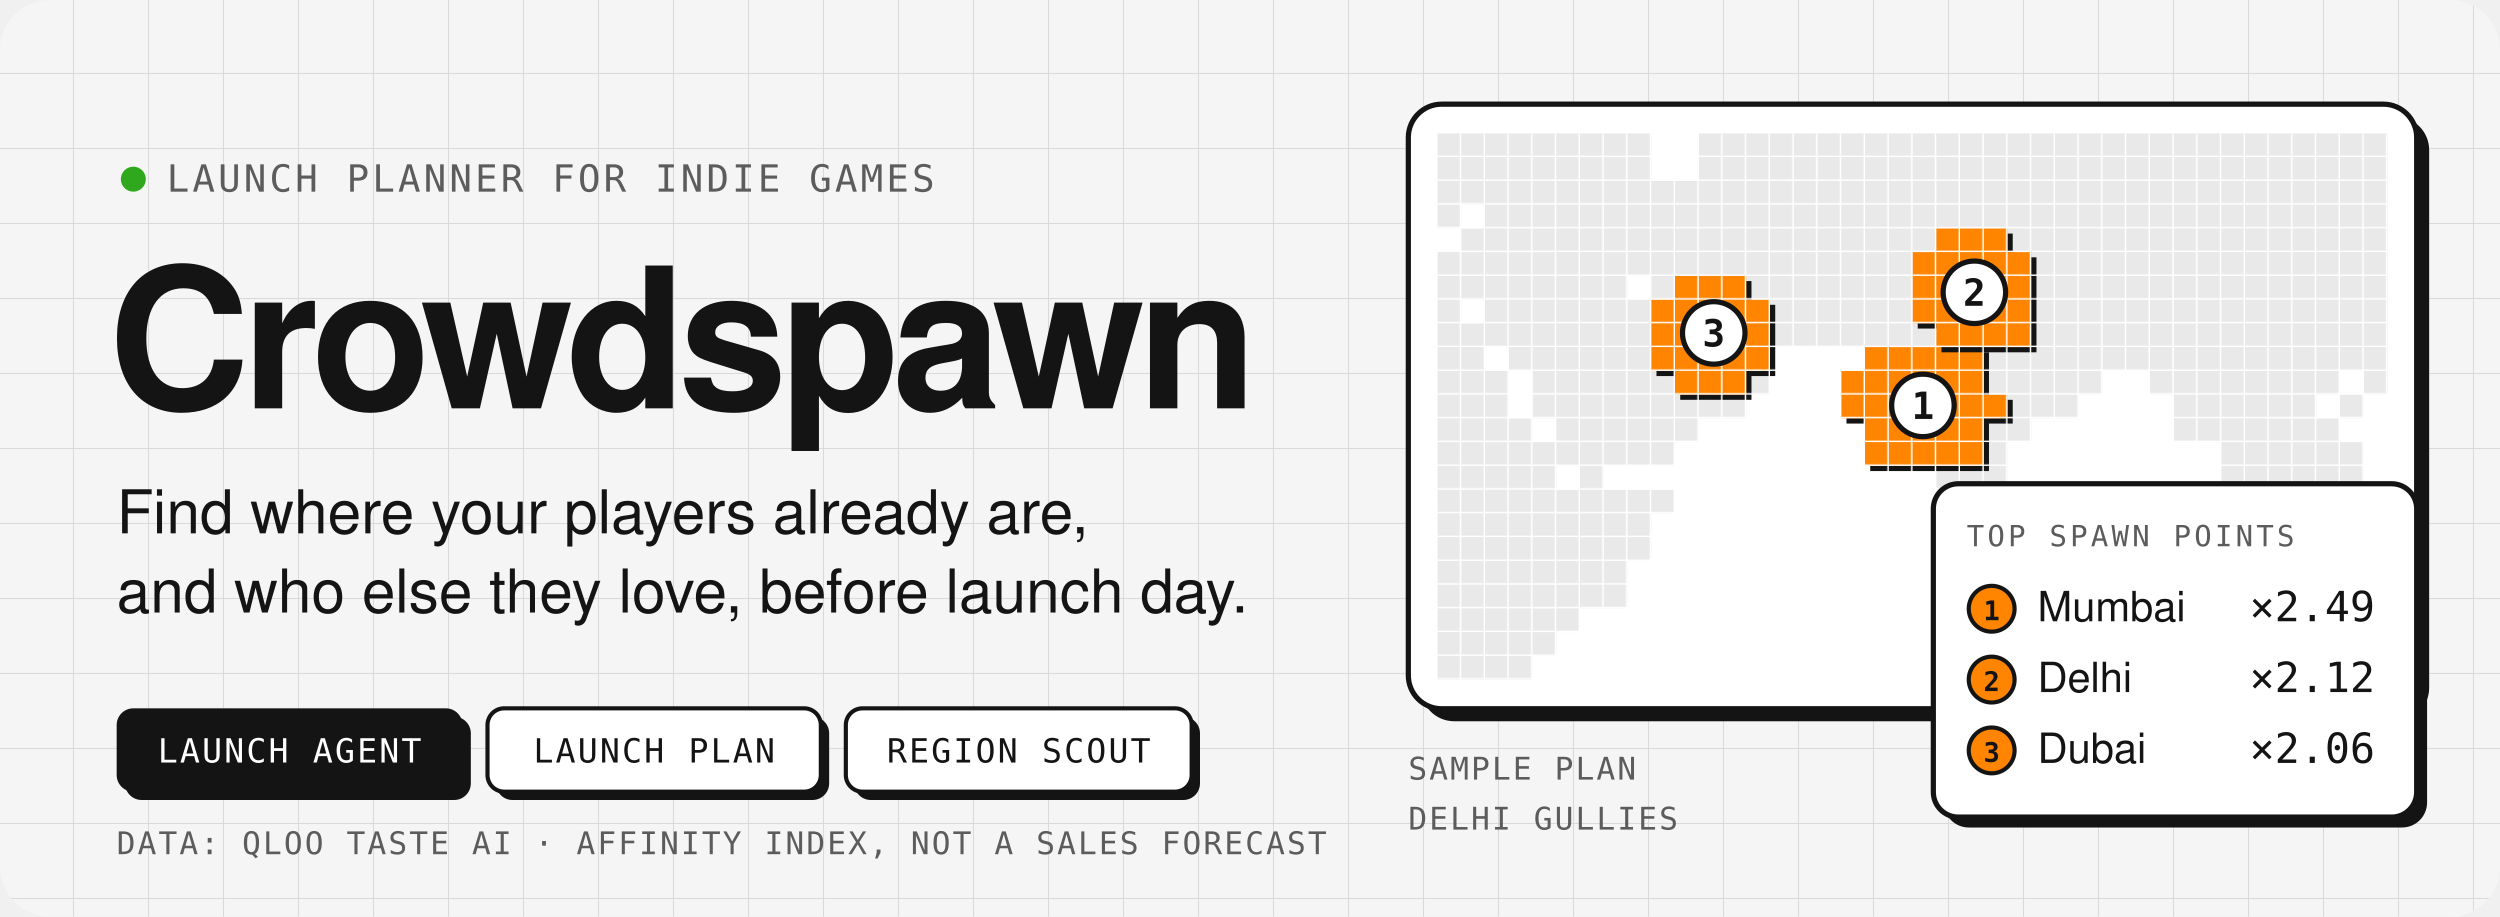
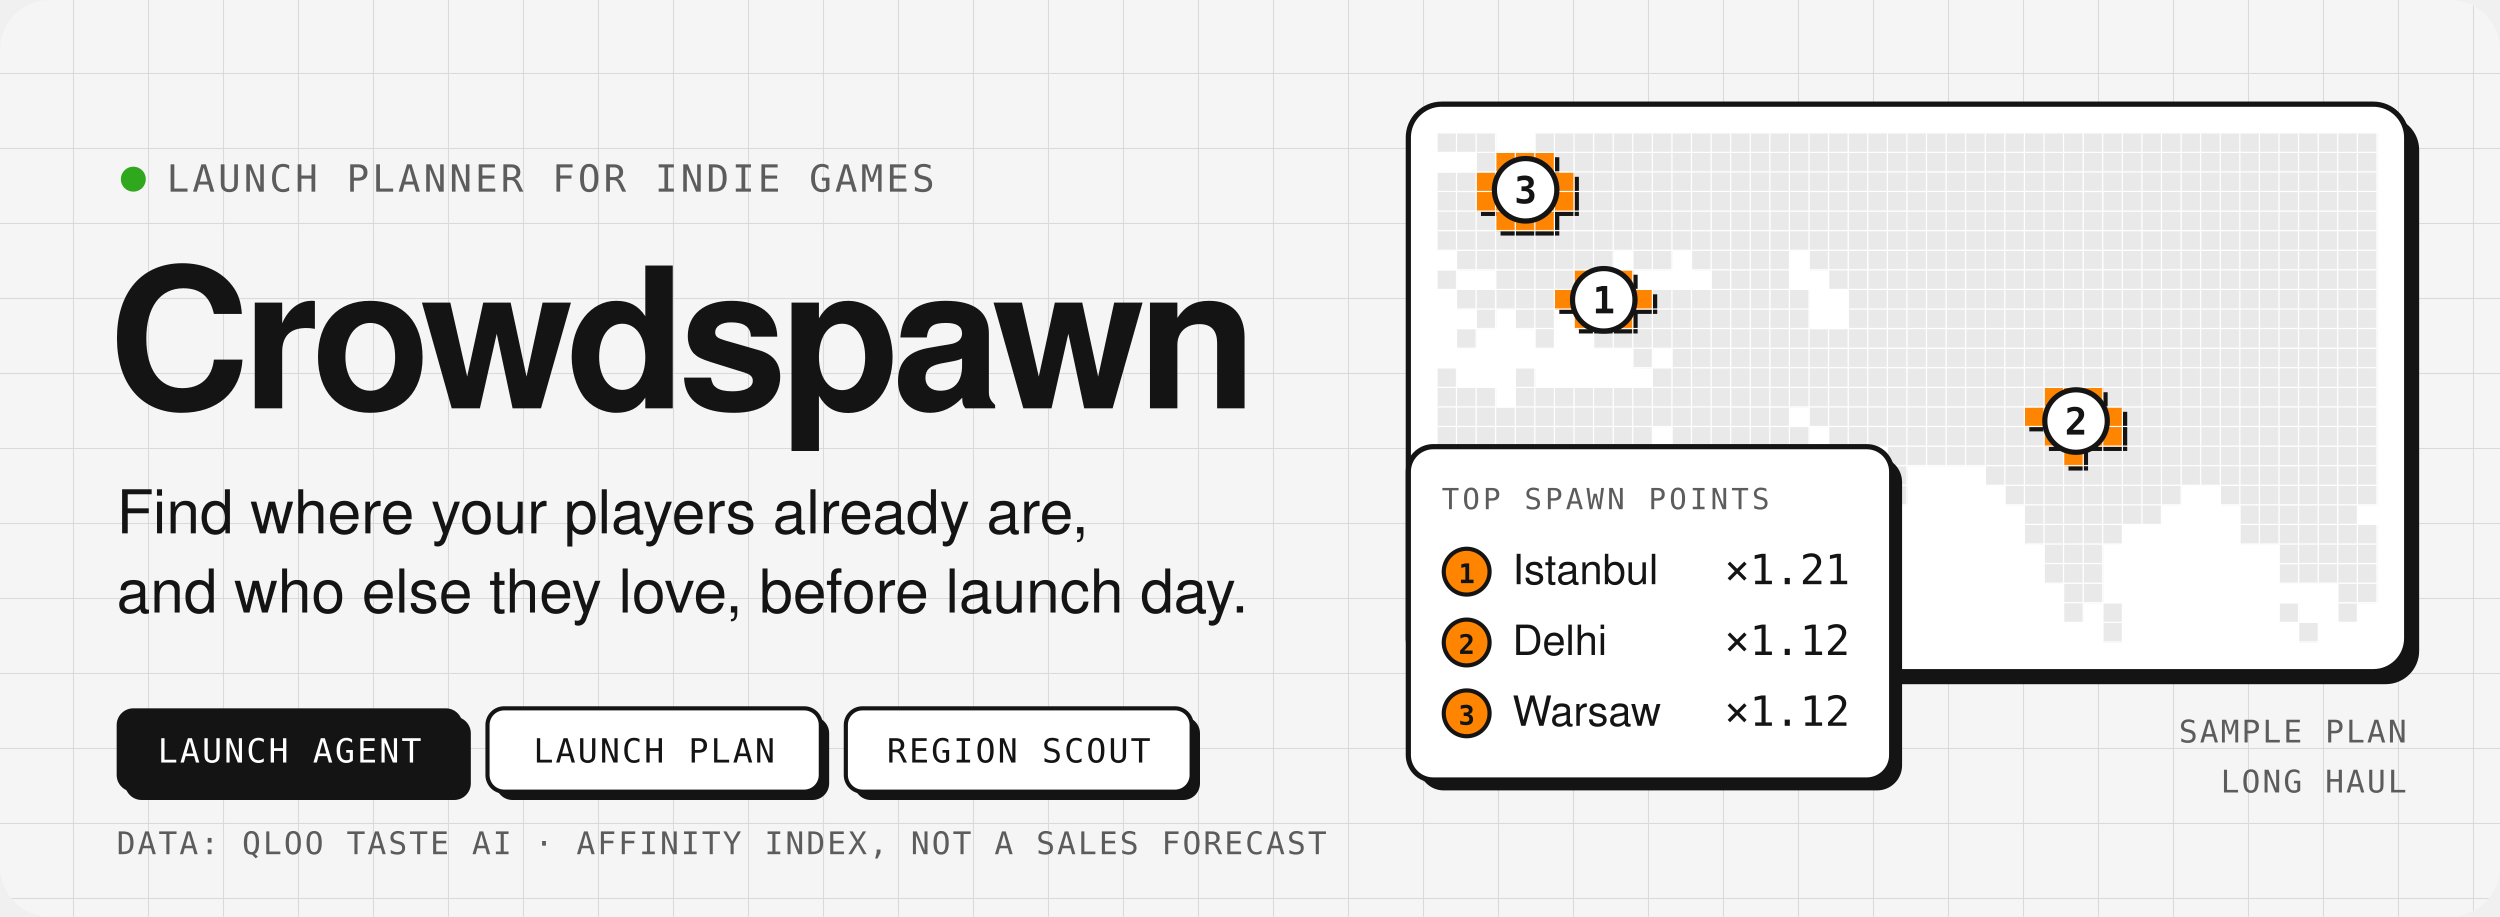
<svg xmlns="http://www.w3.org/2000/svg" width="1200" height="440" viewBox="0 0 1200 440" role="img" aria-labelledby="title desc">
  <defs>
    <pattern id="sketch" width="36" height="36" patternUnits="userSpaceOnUse" x="-1" y="-1">
      <path d="M36 0H0V36" fill="none" stroke="#d9d9d9" stroke-width="1" />
    </pattern>
    <pattern id="pix" width="1" height="1" patternUnits="userSpaceOnUse">
      <path d="M1 0V1H0" fill="none" stroke="#ffffff" stroke-width="0.12" />
    </pattern>
    <clipPath id="crop">
-       <rect x="106" y="16" width="40" height="23" />
+       <rect x="96" y="8" width="48" height="26" />
    </clipPath>
  </defs>
  <rect width="1200" height="440" rx="24" fill="#f5f5f5" />
  <rect width="1200" height="440" rx="24" fill="url(#sketch)" />
  <g id="title-block" transform="translate(56 0)">
    <circle cx="8" cy="86" r="6" fill="#30a81d" />
    <text x="24" y="92" font-family="ui-monospace, SFMono-Regular, Menlo, Consolas, monospace" font-size="18" letter-spacing="1.5" fill="#5c5c5c">LAUNCH PLANNER FOR INDIE GAMES</text>
    <text x="-4" y="196" font-family="'Helvetica Neue', Helvetica, Arial, sans-serif" font-size="94" font-weight="700" letter-spacing="-3.5" fill="#141414">Crowdspawn</text>
    <text x="0" y="256" font-family="'Helvetica Neue', Helvetica, Arial, sans-serif" font-size="29" fill="#141414">Find where your players already are,</text>
    <text x="0" y="294" font-family="'Helvetica Neue', Helvetica, Arial, sans-serif" font-size="29" fill="#141414">and who else they love, before launch day.</text>
    <g font-family="ui-monospace, SFMono-Regular, Menlo, Consolas, monospace" font-size="16" letter-spacing="1" transform="translate(0 340)">
      <rect x="4" y="4" width="166" height="40" rx="8" fill="#141414" />
      <rect width="166" height="40" rx="8" fill="#141414" />
      <text x="83" y="26" text-anchor="middle" fill="#ffffff">LAUNCH AGENT</text>
      <rect x="182" y="4" width="160" height="40" rx="8" fill="#141414" />
      <rect x="178" width="160" height="40" rx="8" fill="#ffffff" stroke="#141414" stroke-width="2" />
      <text x="258" y="26" text-anchor="middle" fill="#141414">LAUNCH PLAN</text>
      <rect x="354" y="4" width="166" height="40" rx="8" fill="#141414" />
      <rect x="350" width="166" height="40" rx="8" fill="#ffffff" stroke="#141414" stroke-width="2" />
      <text x="433" y="26" text-anchor="middle" fill="#141414">REGION SCOUT</text>
    </g>
    <text x="0" y="410" font-family="ui-monospace, SFMono-Regular, Menlo, Consolas, monospace" font-size="15" letter-spacing="1" fill="#5c5c5c">DATA: QLOO TASTE AI · AFFINITY INDEX, NOT A SALES FORECAST</text>
  </g>
  <g id="project-proof">
-     <rect x="682" y="56" width="484.0" height="290.2" rx="16" fill="#141414" />
-     <rect x="676" y="50" width="484.0" height="290.2" rx="16" fill="#ffffff" stroke="#141414" stroke-width="2.5" />
-     <g transform="translate(-518.4 -118.4) scale(11.4)" clip-path="url(#crop)">
-       <path d="M129 16h24v1h-24zM127 17h22v1h-22zM127 18h24v1h-24zM129 19h21v1h-21zM130 20h21v1h-21zM130 21h21v1h-21zM132 22h5v1h-5zM138 22h13v1h-13zM139 23h11v1h-11zM139 24h11v1h-11zM140 25h2v1h-2zM143 25h4v1h-4zM145 26h1v1h-1zM144 27h1v1h-1z" fill="#e9e9e9" />
+     <rect x="682" y="56" width="479.2" height="272.4" rx="16" fill="#141414" />
+     <rect x="676" y="50" width="479.2" height="272.4" rx="16" fill="#ffffff" stroke="#141414" stroke-width="2.5" />
+     <g transform="translate(-212.4 -11.2) scale(9.4)" clip-path="url(#crop)">
+       <path d="M104 8h56v1h-56zM100 9h1v1h-1zM105 9h19v1h-19zM125 9h34v1h-34zM106 10h15v1h-15zM129 10h22v1h-22zM107 11h8v1h-8zM117 11h3v1h-3zM130 11h9v1h-9zM141 11h9v1h-9zM110 12h3v1h-3zM109 13h5v1h-5zM106 14h2v1h-2zM109 14h5v1h-5zM110 15h1v1h-1zM112 15h2v1h-2z" fill="#e9e9e9" />
+       <path d="M133 12h1v1h-1zM132 13h3v1h-3zM130 14h7v1h-7zM130 15h8v1h-8zM129 16h24v1h-24zM127 17h22v1h-22zM127 18h24v1h-24zM129 19h21v1h-21zM130 20h21v1h-21zM130 21h21v1h-21zM132 22h5v1h-5zM138 22h13v1h-13zM139 23h11v1h-11zM139 24h11v1h-11zM140 25h2v1h-2zM143 25h4v1h-4z" fill="#e9e9e9" />
+       <path d="M124 9h1v1h-1zM121 10h8v1h-8zM115 11h2v1h-2zM120 11h10v1h-10zM113 12h20v1h-20zM114 13h18v1h-18zM115 14h3v1h-3zM120 14h10v1h-10zM116 15h2v1h-2zM123 15h7v1h-7z" fill="#e9e9e9" />
      <path d="M128 19h1v1h-1zM127 20h3v1h-3zM127 21h3v1h-3zM126 22h4v1h-4zM137 22h1v1h-1zM125 23h7v1h-7zM134 23h1v1h-1zM136 23h2v1h-2zM125 24h9v1h-9zM136 24h1v1h-1zM124 25h10v1h-10zM136 25h1v1h-1zM125 26h9v1h-9zM126 27h7v1h-7zM126 28h5v1h-5zM127 29h3v1h-3zM127 30h3v1h-3zM128 31h2v1h-2zM128 32h1v1h-1z" fill="#e9e9e9" />
+       <path d="M139 11h2v1h-2zM134 12h14v1h-14zM135 13h15v1h-15zM137 14h10v1h-10zM138 15h7v1h-7z" fill="#e9e9e9" />
      <path d="M109 21h2v1h-2zM107 22h7v1h-7zM108 23h7v1h-7zM108 24h8v1h-8zM109 25h7v1h-7zM110 26h8v1h-8zM110 27h6v1h-6zM111 28h1v1h-1z" fill="#e9e9e9" />
      <path d="M112 17h2v1h-2zM112 18h8v1h-8zM113 19h8v1h-8zM113 20h7v1h-7zM114 21h7v1h-7zM115 22h6v1h-6zM116 23h5v1h-5zM119 24h2v1h-2z" fill="#e9e9e9" />
-       <path d="M138 34h1v1h-1zM138 35h2v1h-2zM139 36h2v1h-2zM144 36h5v1h-5zM140 37h3v1h-3zM145 37h4v1h-4zM140 38h3v1h-3zM145 38h3v1h-3z" fill="#e9e9e9" />
-       <path d="M102 26h7v1h-7zM102 27h7v1h-7zM102 28h7v1h-7zM101 29h7v1h-7zM101 30h7v1h-7z" fill="#e9e9e9" />
+       <path d="M102 26h7v1h-7zM102 27h7v1h-7zM102 28h7v1h-7zM101 29h7v1h-7zM101 30h7v1h-7zM101 31h5v1h-5z" fill="#e9e9e9" />
+       <path d="M96 20h1v1h-1zM100 20h1v1h-1zM95 21h4v1h-4zM100 21h3v1h-3zM95 22h7v1h-7zM95 23h7v1h-7zM95 24h7v1h-7zM97 25h5v1h-5zM100 26h2v1h-2z" fill="#e9e9e9" />
+       <path d="M96 25h1v1h-1zM94 26h4v1h-4zM92 27h6v1h-6zM92 28h6v1h-6zM90 29h7v1h-7z" fill="#e9e9e9" />
      <path d="M103 21h4v1h-4zM102 22h5v1h-5zM102 23h5v1h-5zM102 24h6v1h-6zM102 25h6v1h-6z" fill="#e9e9e9" />
-       <path d="M105 16h7v1h-7zM103 17h9v1h-9zM104 18h7v1h-7z" fill="#e9e9e9" />
-       <path d="M108 30h3v1h-3zM107 31h4v1h-4zM107 32h5v1h-5zM107 33h6v1h-6zM108 34h4v1h-4z" fill="#e9e9e9" />
-       <path d="M105 38h4v1h-4z" fill="#e9e9e9" />
+       <path d="M103 16h1v1h-1zM105 16h7v1h-7zM103 17h9v1h-9zM104 18h7v1h-7z" fill="#e9e9e9" />
+       <path d="M98 26h2v1h-2zM98 27h4v1h-4zM98 28h4v1h-4zM97 29h4v1h-4zM97 30h4v1h-4zM98 31h3v1h-3zM97 32h3v1h-3z" fill="#e9e9e9" />
+       <path d="M96 8h3v1h-3z" fill="#e9e9e9" />
+       <path d="M108 30h3v1h-3zM107 31h4v1h-4zM107 32h5v1h-5zM107 33h6v1h-6z" fill="#e9e9e9" />
      <path d="M126 19h2v1h-2zM125 20h2v1h-2zM123 21h4v1h-4zM121 22h5v1h-5zM121 23h4v1h-4zM121 24h4v1h-4z" fill="#e9e9e9" />
+       <path d="M95 30h2v1h-2zM92 31h5v1h-5z" fill="#e9e9e9" />
+       <path d="M102 11h5v1h-5zM101 12h9v1h-9zM105 13h4v1h-4z" fill="#e9e9e9" />
      <path d="M138 23h1v1h-1zM137 24h2v1h-2zM137 25h3v1h-3zM136 26h4v1h-4zM137 27h2v1h-2zM137 28h2v1h-2zM139 30h1v1h-1z" fill="#e9e9e9" />
      <path d="M123 18h3v1h-3zM121 19h5v1h-5zM120 20h5v1h-5zM121 21h2v1h-2z" fill="#e9e9e9" />
-       <path d="M121 16h5v1h-5zM122 17h2v1h-2z" fill="#e9e9e9" />
-       <path d="M106 31h1v1h-1zM102 32h5v1h-5zM103 33h4v1h-4zM104 34h3v1h-3z" fill="#e9e9e9" />
-       <path d="M107 34h1v1h-1zM107 35h4v1h-4zM107 36h3v1h-3zM107 37h4v1h-4zM109 38h1v1h-1z" fill="#e9e9e9" />
+       <path d="M118 14h2v1h-2zM118 15h5v1h-5zM121 16h5v1h-5zM122 17h2v1h-2z" fill="#e9e9e9" />
+       <path d="M106 31h1v1h-1zM102 32h5v1h-5zM103 33h4v1h-4z" fill="#e9e9e9" />
      <path d="M117 16h4v1h-4zM117 17h5v1h-5zM120 18h3v1h-3z" fill="#e9e9e9" />
      <path d="M139 27h2v1h-2zM139 28h3v1h-3zM139 29h4v1h-4zM140 30h1v1h-1zM139 32h1v1h-1zM140 33h1v1h-1z" fill="#e9e9e9" />
-       <path d="M114 31h2v1h-2zM114 32h1v1h-1zM113 33h2v1h-2zM112 34h2v1h-2zM111 35h3v1h-3zM110 36h2v1h-2z" fill="#e9e9e9" />
+       <path d="M114 31h2v1h-2zM114 32h1v1h-1zM113 33h2v1h-2z" fill="#e9e9e9" />
+       <path d="M100 32h2v1h-2zM98 33h5v1h-5z" fill="#e9e9e9" />
+       <path d="M95 15h2v1h-2zM97 16h2v1h-2zM98 17h1v1h-1zM97 18h1v1h-1z" fill="#e9e9e9" />
+       <path d="M94 10h3v1h-3zM93 11h4v1h-4zM94 12h3v1h-3z" fill="#e9e9e9" />
      <path d="M112 28h4v1h-4zM111 29h5v1h-5zM112 30h1v1h-1z" fill="#e9e9e9" />
+       <path d="M98 9h1v1h-1zM97 10h5v1h-5zM98 11h4v1h-4z" fill="#e9e9e9" />
      <path d="M111 18h1v1h-1zM111 19h2v1h-2zM109 20h4v1h-4zM111 21h3v1h-3z" fill="#e9e9e9" />
-       <path d="M142 25h1v1h-1zM142 26h2v1h-2zM142 27h1v1h-1zM143 28h1v1h-1zM144 29h1v1h-1zM144 30h1v1h-1zM143 31h1v1h-1zM142 32h1v1h-1z" fill="#e9e9e9" />
+       <path d="M97 31h1v1h-1zM96 32h1v1h-1zM96 33h2v1h-2z" fill="#e9e9e9" />
+       <path d="M142 25h1v1h-1zM142 26h2v1h-2zM142 27h1v1h-1zM143 28h1v1h-1zM143 31h1v1h-1zM142 32h1v1h-1z" fill="#e9e9e9" />
      <path d="M118 25h2v1h-2zM118 26h2v1h-2zM116 27h3v1h-3zM116 28h1v1h-1z" fill="#e9e9e9" />
-       <path d="M140 34h2v1h-2zM141 35h1v1h-1z" fill="#e9e9e9" />
-       <path d="M105 35h2v1h-2zM105 36h2v1h-2zM105 37h2v1h-2z" fill="#e9e9e9" />
+       <path d="M101 13h3v1h-3zM101 14h4v1h-4z" fill="#e9e9e9" />
+       <path d="M103 9h2v1h-2zM102 10h4v1h-4z" fill="#e9e9e9" />
      <path d="M111 31h3v1h-3zM112 32h2v1h-2z" fill="#e9e9e9" />
      <path d="M140 26h2v1h-2zM141 27h1v1h-1zM142 28h1v1h-1zM143 29h1v1h-1z" fill="#e9e9e9" />
      <path d="M124 17h3v1h-3zM126 18h1v1h-1z" fill="#e9e9e9" />
      <path d="M108 19h3v1h-3zM108 20h1v1h-1z" fill="#e9e9e9" />
      <path d="M130 22h2v1h-2zM132 23h2v1h-2z" fill="#e9e9e9" />
+       <path d="M101 16h1v1h-1zM100 17h2v1h-2zM101 18h1v1h-1z" fill="#e9e9e9" />
      <path d="M109 28h1v1h-1zM108 29h3v1h-3z" fill="#e9e9e9" />
      <path d="M141 30h3v1h-3zM142 31h1v1h-1z" fill="#e9e9e9" />
+       <path d="M101 15h3v1h-3zM102 16h1v1h-1z" fill="#e9e9e9" />
      <path d="M134 24h2v1h-2zM134 25h2v1h-2z" fill="#e9e9e9" />
      <path d="M117 24h1v1h-1zM116 25h2v1h-2z" fill="#e9e9e9" />
+       <path d="M99 14h2v1h-2zM100 15h1v1h-1z" fill="#e9e9e9" />
+       <path d="M101 8h3v1h-3z" fill="#e9e9e9" />
      <path d="M126 16h3v1h-3z" fill="#e9e9e9" />
+       <path d="M98 13h3v1h-3z" fill="#e9e9e9" />
+       <path d="M97 11h1v1h-1zM97 12h2v1h-2z" fill="#e9e9e9" />
      <path d="M113 16h2v1h-2zM114 17h1v1h-1z" fill="#e9e9e9" />
      <path d="M130 32h1v1h-1zM130 33h1v1h-1z" fill="#e9e9e9" />
+       <path d="M99 12h2v1h-2z" fill="#e9e9e9" />
+       <path d="M101 9h2v1h-2z" fill="#e9e9e9" />
      <path d="M107 21h2v1h-2z" fill="#e9e9e9" />
-       <path d="M141 36h1v1h-1z" fill="#e9e9e9" />
+       <path d="M98 14h1v1h-1zM99 15h1v1h-1z" fill="#e9e9e9" />
+       <path d="M96 13h2v1h-2z" fill="#e9e9e9" />
+       <path d="M104 13h1v1h-1z" fill="#e9e9e9" />
+       <path d="M100 16h1v1h-1z" fill="#e9e9e9" />
      <path d="M107 20h1v1h-1z" fill="#e9e9e9" />
+       <path d="M111 15h1v1h-1z" fill="#e9e9e9" />
      <path d="M106 19h1v1h-1z" fill="#e9e9e9" />
+       <path d="M97 14h1v1h-1z" fill="#e9e9e9" />
      <path d="M135 23h1v1h-1z" fill="#e9e9e9" />
      <path d="M112 16h1v1h-1z" fill="#e9e9e9" />
-       <path d="M123.22 26.22h1v1h-1zM123.22 27.22h1v1h-1zM124.22 25.22h1v1h-1zM124.22 26.22h1v1h-1zM124.22 27.22h1v1h-1zM124.22 28.22h1v1h-1zM124.22 29.22h1v1h-1zM125.22 25.22h1v1h-1zM125.22 26.22h1v1h-1zM125.22 27.22h1v1h-1zM125.22 28.22h1v1h-1zM125.22 29.22h1v1h-1zM126.22 25.22h1v1h-1zM126.22 26.22h1v1h-1zM126.22 27.22h1v1h-1zM126.22 28.22h1v1h-1zM126.22 29.22h1v1h-1zM127.22 25.22h1v1h-1zM127.22 26.22h1v1h-1zM127.22 27.22h1v1h-1zM127.22 28.22h1v1h-1zM127.22 29.22h1v1h-1zM128.22 25.22h1v1h-1zM128.22 26.22h1v1h-1zM128.22 27.22h1v1h-1zM128.22 28.22h1v1h-1zM128.22 29.22h1v1h-1zM129.22 27.22h1v1h-1z" fill="#141414" />
-       <path d="M123 26h1v1h-1zM123 27h1v1h-1zM124 25h1v1h-1zM124 26h1v1h-1zM124 27h1v1h-1zM124 28h1v1h-1zM124 29h1v1h-1zM125 25h1v1h-1zM125 26h1v1h-1zM125 27h1v1h-1zM125 28h1v1h-1zM125 29h1v1h-1zM126 25h1v1h-1zM126 26h1v1h-1zM126 27h1v1h-1zM126 28h1v1h-1zM126 29h1v1h-1zM127 25h1v1h-1zM127 26h1v1h-1zM127 27h1v1h-1zM127 28h1v1h-1zM127 29h1v1h-1zM128 25h1v1h-1zM128 26h1v1h-1zM128 27h1v1h-1zM128 28h1v1h-1zM128 29h1v1h-1zM129 27h1v1h-1z" fill="#ff8400" />
-       <path d="M126.22 21.22h1v1h-1zM126.22 22.22h1v1h-1zM126.22 23.22h1v1h-1zM127.22 20.22h1v1h-1zM127.22 21.22h1v1h-1zM127.22 22.22h1v1h-1zM127.22 23.22h1v1h-1zM127.22 24.22h1v1h-1zM128.22 20.22h1v1h-1zM128.22 21.22h1v1h-1zM128.22 22.22h1v1h-1zM128.22 23.22h1v1h-1zM128.22 24.22h1v1h-1zM129.22 20.22h1v1h-1zM129.22 21.22h1v1h-1zM129.22 22.22h1v1h-1zM129.22 23.22h1v1h-1zM129.22 24.22h1v1h-1zM130.22 21.22h1v1h-1zM130.22 22.22h1v1h-1zM130.22 23.22h1v1h-1zM130.22 24.22h1v1h-1z" fill="#141414" />
-       <path d="M126 21h1v1h-1zM126 22h1v1h-1zM126 23h1v1h-1zM127 20h1v1h-1zM127 21h1v1h-1zM127 22h1v1h-1zM127 23h1v1h-1zM127 24h1v1h-1zM128 20h1v1h-1zM128 21h1v1h-1zM128 22h1v1h-1zM128 23h1v1h-1zM128 24h1v1h-1zM129 20h1v1h-1zM129 21h1v1h-1zM129 22h1v1h-1zM129 23h1v1h-1zM129 24h1v1h-1zM130 21h1v1h-1zM130 22h1v1h-1zM130 23h1v1h-1zM130 24h1v1h-1z" fill="#ff8400" />
-       <path d="M115.22 23.22h1v1h-1zM115.22 24.22h1v1h-1zM115.22 25.22h1v1h-1zM116.22 22.22h1v1h-1zM116.22 23.22h1v1h-1zM116.22 24.22h1v1h-1zM116.22 25.22h1v1h-1zM116.22 26.22h1v1h-1zM117.22 22.22h1v1h-1zM117.22 23.22h1v1h-1zM117.22 24.22h1v1h-1zM117.22 25.22h1v1h-1zM117.22 26.22h1v1h-1zM118.22 22.22h1v1h-1zM118.22 23.22h1v1h-1zM118.22 24.22h1v1h-1zM118.22 25.22h1v1h-1zM118.22 26.22h1v1h-1zM119.22 23.22h1v1h-1zM119.22 24.22h1v1h-1zM119.22 25.22h1v1h-1z" fill="#141414" />
-       <path d="M115 23h1v1h-1zM115 24h1v1h-1zM115 25h1v1h-1zM116 22h1v1h-1zM116 23h1v1h-1zM116 24h1v1h-1zM116 25h1v1h-1zM116 26h1v1h-1zM117 22h1v1h-1zM117 23h1v1h-1zM117 24h1v1h-1zM117 25h1v1h-1zM117 26h1v1h-1zM118 22h1v1h-1zM118 23h1v1h-1zM118 24h1v1h-1zM118 25h1v1h-1zM118 26h1v1h-1zM119 23h1v1h-1zM119 24h1v1h-1zM119 25h1v1h-1z" fill="#ff8400" />
-       <rect x="106" y="16" width="40" height="23" fill="url(#pix)" />
+       <path d="M99 16h1v1h-1z" fill="#e9e9e9" />
+       <path d="M102.22 16.22h1v1h-1zM103.22 15.22h1v1h-1zM103.22 16.22h1v1h-1zM103.22 17.22h1v1h-1zM104.22 15.22h1v1h-1zM104.22 16.22h1v1h-1zM104.22 17.22h1v1h-1zM105.22 15.22h1v1h-1zM105.22 16.22h1v1h-1zM105.22 17.22h1v1h-1zM106.22 16.22h1v1h-1z" fill="#141414" />
+       <path d="M102 16h1v1h-1zM103 15h1v1h-1zM103 16h1v1h-1zM103 17h1v1h-1zM104 15h1v1h-1zM104 16h1v1h-1zM104 17h1v1h-1zM105 15h1v1h-1zM105 16h1v1h-1zM105 17h1v1h-1zM106 16h1v1h-1z" fill="#ff8400" />
+       <path d="M126.22 22.22h1v1h-1zM127.22 21.22h1v1h-1zM127.22 22.22h1v1h-1zM127.22 23.22h1v1h-1zM128.22 21.22h1v1h-1zM128.22 22.22h1v1h-1zM128.22 23.22h1v1h-1zM128.22 24.22h1v1h-1zM129.22 21.22h1v1h-1zM129.22 22.22h1v1h-1zM129.22 23.22h1v1h-1zM130.22 22.22h1v1h-1zM130.22 23.22h1v1h-1z" fill="#141414" />
+       <path d="M126 22h1v1h-1zM127 21h1v1h-1zM127 22h1v1h-1zM127 23h1v1h-1zM128 21h1v1h-1zM128 22h1v1h-1zM128 23h1v1h-1zM128 24h1v1h-1zM129 21h1v1h-1zM129 22h1v1h-1zM129 23h1v1h-1zM130 22h1v1h-1zM130 23h1v1h-1z" fill="#ff8400" />
+       <path d="M98.22 10.22h1v1h-1zM98.22 11.22h1v1h-1zM99.22 9.22h1v1h-1zM99.22 10.22h1v1h-1zM99.22 11.22h1v1h-1zM99.22 12.22h1v1h-1zM100.22 9.22h1v1h-1zM100.22 10.22h1v1h-1zM100.22 11.22h1v1h-1zM100.22 12.22h1v1h-1zM101.22 9.22h1v1h-1zM101.22 10.22h1v1h-1zM101.22 11.22h1v1h-1zM101.22 12.22h1v1h-1zM102.22 10.22h1v1h-1zM102.22 11.22h1v1h-1z" fill="#141414" />
+       <path d="M98 10h1v1h-1zM98 11h1v1h-1zM99 9h1v1h-1zM99 10h1v1h-1zM99 11h1v1h-1zM99 12h1v1h-1zM100 9h1v1h-1zM100 10h1v1h-1zM100 11h1v1h-1zM100 12h1v1h-1zM101 9h1v1h-1zM101 10h1v1h-1zM101 11h1v1h-1zM101 12h1v1h-1zM102 10h1v1h-1zM102 11h1v1h-1z" fill="#ff8400" />
+       <rect x="96" y="8" width="48" height="26" fill="url(#pix)" />
    </g>
-     <g transform="translate(923.0 194.6)">
+     <g transform="translate(769.8 143.9)">
      <circle r="15" fill="#ffffff" stroke="#141414" stroke-width="2.5" />
      <text y="6.5" text-anchor="middle" font-family="ui-monospace, SFMono-Regular, Menlo, Consolas, monospace" font-size="18" font-weight="700" fill="#141414">1</text>
    </g>
-     <g transform="translate(947.7 140.3)">
+     <g transform="translate(996.5 202.1)">
      <circle r="15" fill="#ffffff" stroke="#141414" stroke-width="2.5" />
      <text y="6.5" text-anchor="middle" font-family="ui-monospace, SFMono-Regular, Menlo, Consolas, monospace" font-size="18" font-weight="700" fill="#141414">2</text>
    </g>
-     <g transform="translate(822.6 159.8)">
+     <g transform="translate(732.3 91.1)">
      <circle r="15" fill="#ffffff" stroke="#141414" stroke-width="2.5" />
      <text y="6.5" text-anchor="middle" font-family="ui-monospace, SFMono-Regular, Menlo, Consolas, monospace" font-size="18" font-weight="700" fill="#141414">3</text>
    </g>
-     <g id="spawn-card" transform="translate(928.0 232.2)">
+     <g id="spawn-card" transform="translate(676 214.4)">
      <rect x="5" y="5" width="232" height="160" rx="12" fill="#141414" />
      <rect width="232" height="160" rx="12" fill="#ffffff" stroke="#141414" stroke-width="2.5" />
      <g transform="translate(16 0)">
        <text y="30" font-family="ui-monospace, SFMono-Regular, Menlo, Consolas, monospace" font-size="14" letter-spacing="1.5" fill="#5c5c5c">TOP SPAWN POINTS</text>
        <g transform="translate(0 66)">
          <circle cx="12" cy="-6" r="11" fill="#ff8400" stroke="#141414" stroke-width="2" />
          <text x="12" y="-0.5" text-anchor="middle" font-family="ui-monospace, SFMono-Regular, Menlo, Consolas, monospace" font-size="13" font-weight="700" fill="#141414">1</text>
-           <text x="34" y="0" font-family="'Helvetica Neue', Helvetica, Arial, sans-serif" font-size="20" fill="#141414">Mumbai</text>
-           <text x="196" y="0" text-anchor="end" font-family="ui-monospace, SFMono-Regular, Menlo, Consolas, monospace" font-size="20" fill="#141414">×2.49</text>
+           <text x="34" y="0" font-family="'Helvetica Neue', Helvetica, Arial, sans-serif" font-size="20" fill="#141414">Istanbul</text>
+           <text x="196" y="0" text-anchor="end" font-family="ui-monospace, SFMono-Regular, Menlo, Consolas, monospace" font-size="20" fill="#141414">×1.21</text>
        </g>
        <g transform="translate(0 100)">
          <circle cx="12" cy="-6" r="11" fill="#ff8400" stroke="#141414" stroke-width="2" />
          <text x="12" y="-0.5" text-anchor="middle" font-family="ui-monospace, SFMono-Regular, Menlo, Consolas, monospace" font-size="13" font-weight="700" fill="#141414">2</text>
          <text x="34" y="0" font-family="'Helvetica Neue', Helvetica, Arial, sans-serif" font-size="20" fill="#141414">Delhi</text>
-           <text x="196" y="0" text-anchor="end" font-family="ui-monospace, SFMono-Regular, Menlo, Consolas, monospace" font-size="20" fill="#141414">×2.12</text>
+           <text x="196" y="0" text-anchor="end" font-family="ui-monospace, SFMono-Regular, Menlo, Consolas, monospace" font-size="20" fill="#141414">×1.12</text>
        </g>
        <g transform="translate(0 134)">
          <circle cx="12" cy="-6" r="11" fill="#ff8400" stroke="#141414" stroke-width="2" />
          <text x="12" y="-0.5" text-anchor="middle" font-family="ui-monospace, SFMono-Regular, Menlo, Consolas, monospace" font-size="13" font-weight="700" fill="#141414">3</text>
-           <text x="34" y="0" font-family="'Helvetica Neue', Helvetica, Arial, sans-serif" font-size="20" fill="#141414">Dubai</text>
-           <text x="196" y="0" text-anchor="end" font-family="ui-monospace, SFMono-Regular, Menlo, Consolas, monospace" font-size="20" fill="#141414">×2.06</text>
+           <text x="34" y="0" font-family="'Helvetica Neue', Helvetica, Arial, sans-serif" font-size="20" fill="#141414">Warsaw</text>
+           <text x="196" y="0" text-anchor="end" font-family="ui-monospace, SFMono-Regular, Menlo, Consolas, monospace" font-size="20" fill="#141414">×1.12</text>
        </g>
      </g>
    </g>
-     <text x="676" y="374.2" font-family="ui-monospace, SFMono-Regular, Menlo, Consolas, monospace" font-size="15" letter-spacing="1" fill="#5c5c5c">SAMPLE PLAN</text>
-     <text x="676" y="398.2" font-family="ui-monospace, SFMono-Regular, Menlo, Consolas, monospace" font-size="15" letter-spacing="1" fill="#5c5c5c">DELHI GULLIES</text>
+     <text x="1155.2" y="356.4" text-anchor="end" font-family="ui-monospace, SFMono-Regular, Menlo, Consolas, monospace" font-size="15" letter-spacing="1" fill="#5c5c5c">SAMPLE PLAN</text>
+     <text x="1155.2" y="380.4" text-anchor="end" font-family="ui-monospace, SFMono-Regular, Menlo, Consolas, monospace" font-size="15" letter-spacing="1" fill="#5c5c5c">LONG HAUL</text>
  </g>
</svg>
